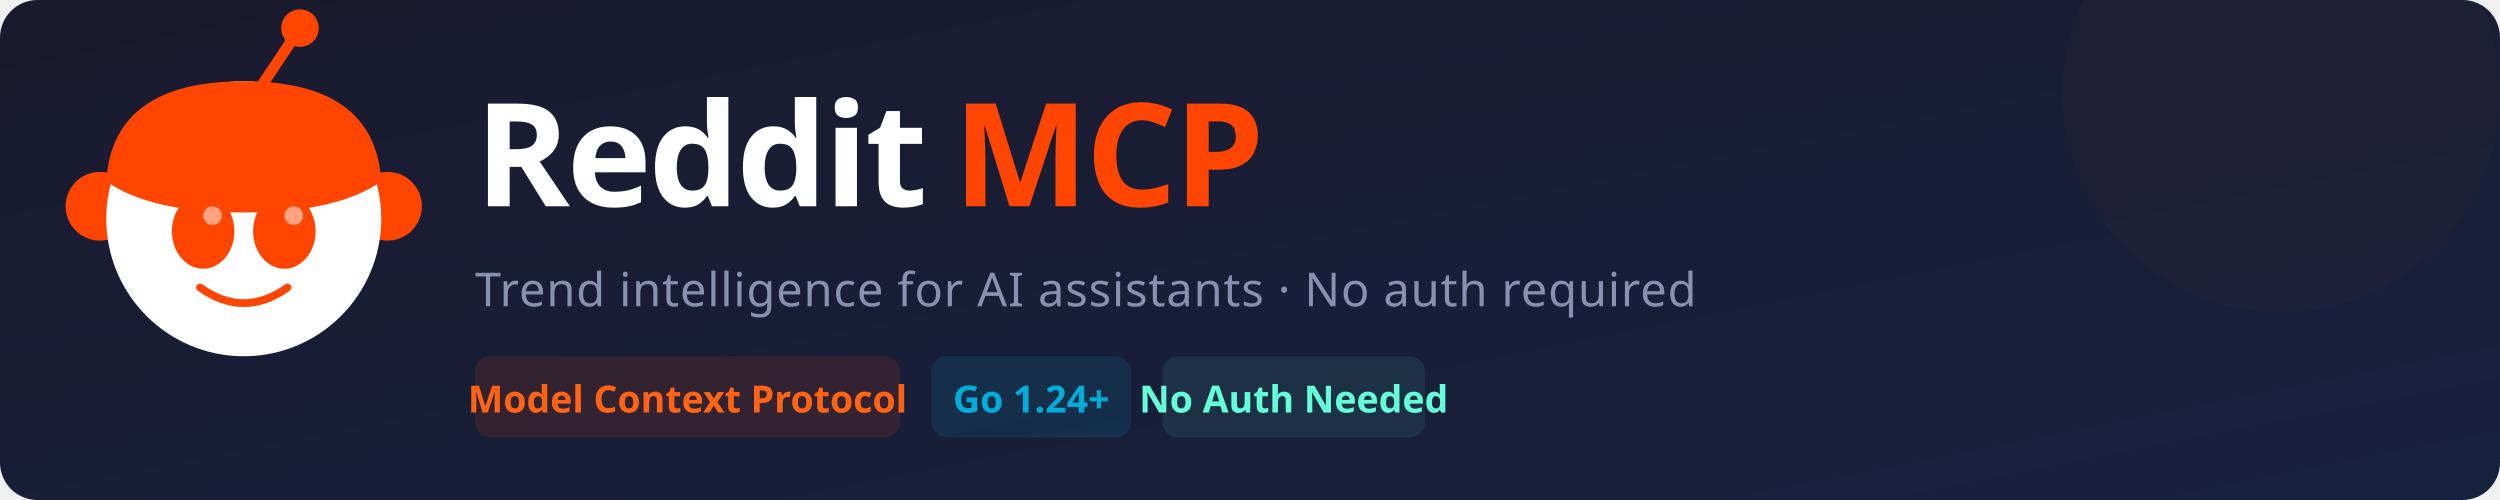
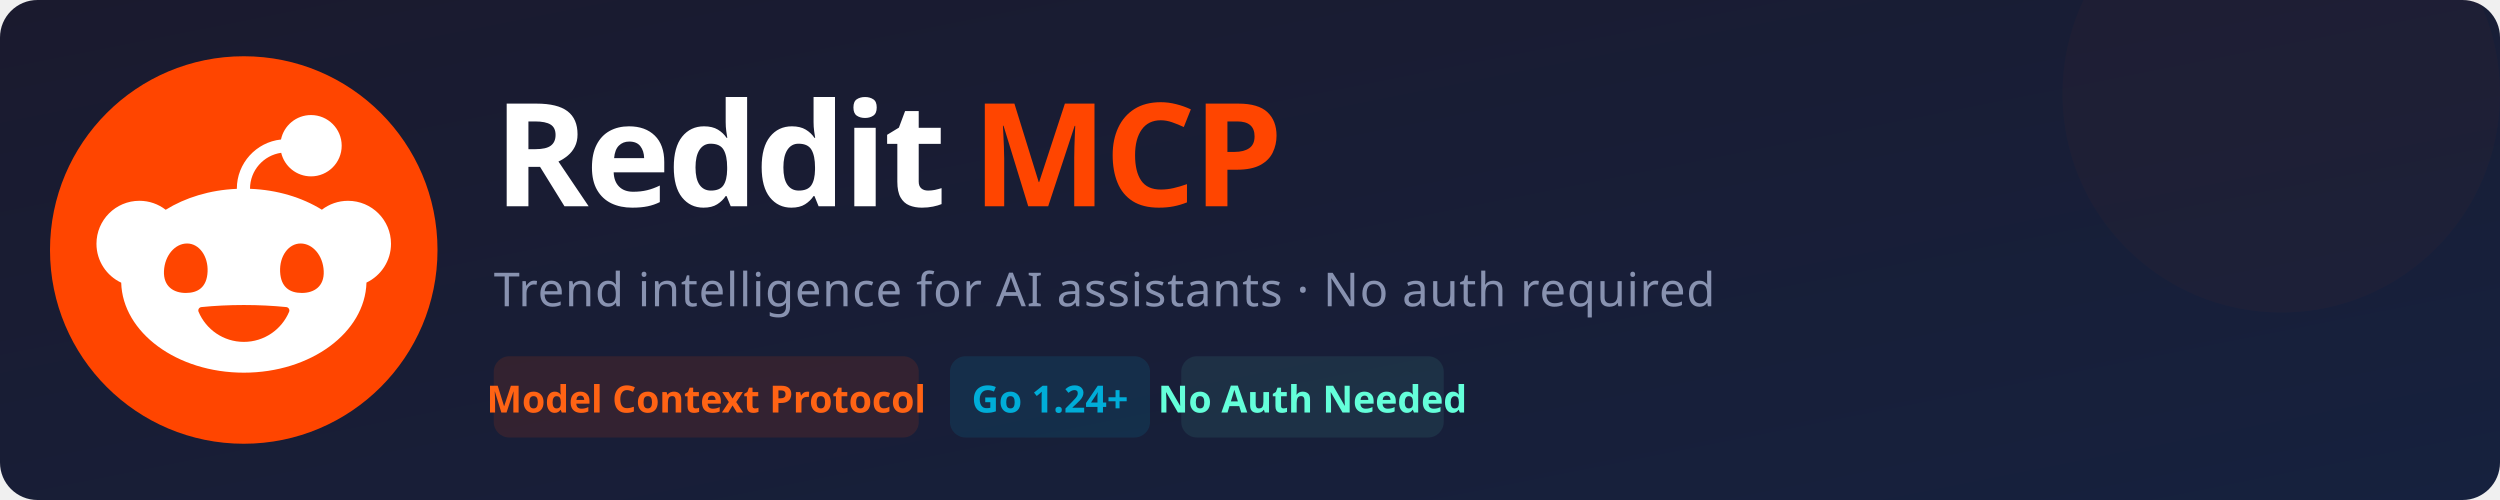
<svg xmlns="http://www.w3.org/2000/svg" viewBox="0 0 800 160">
  <defs>
    <linearGradient id="bg" x1="0%" y1="0%" x2="100%" y2="100%">
      <stop offset="0%" style="stop-color:#1a1a2e;stop-opacity:1" />
      <stop offset="100%" style="stop-color:#16213e;stop-opacity:1" />
    </linearGradient>
  </defs>
  <rect width="800" height="160" rx="12" fill="url(#bg)" />
-   <g transform="translate(78, 88)">
-     <line x1="4" y1="-58" x2="16" y2="-76" stroke="#FF4500" stroke-width="3.5" stroke-linecap="round" />
-     <circle cx="18" cy="-79" r="6" fill="#FF4500" />
-     <circle cx="-46" cy="-22" r="11" fill="#FF4500" />
-     <circle cx="46" cy="-22" r="11" fill="#FF4500" />
-     <circle cx="0" cy="-18" r="44" fill="white" />
-     <path d="M -44 -30 Q -42 -62 0 -62 Q 42 -62 44 -30 Q 30 -20 0 -20 Q -30 -20 -44 -30 Z" fill="#FF4500" />
-     <ellipse cx="-13" cy="-14" rx="10" ry="12" fill="#FF4500" />
-     <ellipse cx="13" cy="-14" rx="10" ry="12" fill="#FF4500" />
-     <circle cx="-10" cy="-19" r="3" fill="white" opacity="0.5" />
-     <circle cx="16" cy="-19" r="3" fill="white" opacity="0.5" />
-     <path d="M -14 4 Q 0 14 14 4" stroke="#FF4500" stroke-width="2.5" fill="none" stroke-linecap="round" />
+   <circle cx="78" cy="80" r="62" fill="#FF4500" />
+   <g transform="translate(78,80) scale(0.46) translate(-128,-128)">
+     <path fill="white" d="m154.04,60.36c2.22,9.41,10.67,16.42,20.76,16.42,11.78,0,21.33-9.55,21.33-21.33s-9.55-21.33-21.33-21.33c-10.3,0-18.89,7.3-20.89,17.01-17.25,1.85-30.72,16.48-30.72,34.21,0,.04,0,.07,0,.11-18.76.79-35.89,6.13-49.49,14.56-5.05-3.91-11.39-6.24-18.27-6.24-16.51,0-29.89,13.38-29.89,29.89,0,11.98,7.04,22.3,17.21,27.07.99,34.7,38.8,62.61,85.31,62.61s84.37-27.94,85.31-62.67c10.09-4.8,17.07-15.09,17.07-27,0-16.51-13.38-29.89-29.89-29.89-6.85,0-13.16,2.31-18.2,6.19-13.72-8.49-31.04-13.83-49.99-14.54,0-.03,0-.05,0-.08,0-12.7,9.44-23.24,21.68-24.97Zm-81.54,82.27c.5-10.84,7.7-19.16,16.07-19.16s14.77,8.79,14.27,19.63c-.5,10.84-6.75,14.78-15.13,14.78s-15.71-4.41-15.21-15.25Zm95.06-19.16c8.38,0,15.58,8.32,16.07,19.16.5,10.84-6.84,15.25-15.21,15.25s-14.63-3.93-15.13-14.78c-.5-10.84,5.89-19.63,14.27-19.63Zm-9.96,44.24c1.57.16,2.57,1.79,1.96,3.25-5.15,12.31-17.31,20.96-31.5,20.96s-26.34-8.65-31.5-20.96c-.61-1.46.39-3.09,1.96-3.25,9.2-.93,19.15-1.44,29.54-1.44s20.33.51,29.54,1.44Z" />
  </g>
-   <text x="152" y="66" font-family="'Segoe UI', system-ui, sans-serif" font-size="46" font-weight="800" fill="white" letter-spacing="-1">Reddit</text>
-   <text x="305" y="66" font-family="'Segoe UI', system-ui, sans-serif" font-size="46" font-weight="800" fill="#FF4500" letter-spacing="-1"> MCP</text>
-   <text x="152" y="98" font-family="'Segoe UI', system-ui, sans-serif" font-size="15" fill="#8892b0" letter-spacing="0.3">Trend intelligence for AI assistants · No auth required</text>
-   <rect x="152" y="114" width="136" height="26" rx="5" fill="#FF4500" opacity="0.12" />
-   <text x="220" y="132" font-family="'Segoe UI', system-ui, sans-serif" font-size="12" fill="#FF6314" text-anchor="middle" font-weight="600">Model Context Protocol</text>
-   <rect x="298" y="114" width="64" height="26" rx="5" fill="#00ADD8" opacity="0.12" />
-   <text x="330" y="132" font-family="'Segoe UI', system-ui, sans-serif" font-size="12" fill="#00ADD8" text-anchor="middle" font-weight="600">Go 1.24+</text>
-   <rect x="372" y="114" width="84" height="26" rx="5" fill="#64ffda" opacity="0.08" />
-   <text x="414" y="132" font-family="'Segoe UI', system-ui, sans-serif" font-size="12" fill="#64ffda" text-anchor="middle" font-weight="600">No Auth Needed</text>
+   <text x="158" y="66" font-family="'Segoe UI', system-ui, sans-serif" font-size="46" font-weight="800" fill="white" letter-spacing="-1">Reddit</text>
+   <text x="311" y="66" font-family="'Segoe UI', system-ui, sans-serif" font-size="46" font-weight="800" fill="#FF4500" letter-spacing="-1"> MCP</text>
+   <text x="158" y="98" font-family="'Segoe UI', system-ui, sans-serif" font-size="15" fill="#8892b0" letter-spacing="0.3">Trend intelligence for AI assistants · No auth required</text>
+   <rect x="158" y="114" width="136" height="26" rx="5" fill="#FF4500" opacity="0.12" />
+   <text x="226" y="132" font-family="'Segoe UI', system-ui, sans-serif" font-size="12" fill="#FF6314" text-anchor="middle" font-weight="600">Model Context Protocol</text>
+   <rect x="304" y="114" width="64" height="26" rx="5" fill="#00ADD8" opacity="0.12" />
+   <text x="336" y="132" font-family="'Segoe UI', system-ui, sans-serif" font-size="12" fill="#00ADD8" text-anchor="middle" font-weight="600">Go 1.24+</text>
+   <rect x="378" y="114" width="84" height="26" rx="5" fill="#64ffda" opacity="0.08" />
+   <text x="420" y="132" font-family="'Segoe UI', system-ui, sans-serif" font-size="12" fill="#64ffda" text-anchor="middle" font-weight="600">No Auth Needed</text>
  <circle cx="730" cy="30" r="70" fill="#FF4500" opacity="0.03" />
</svg>
